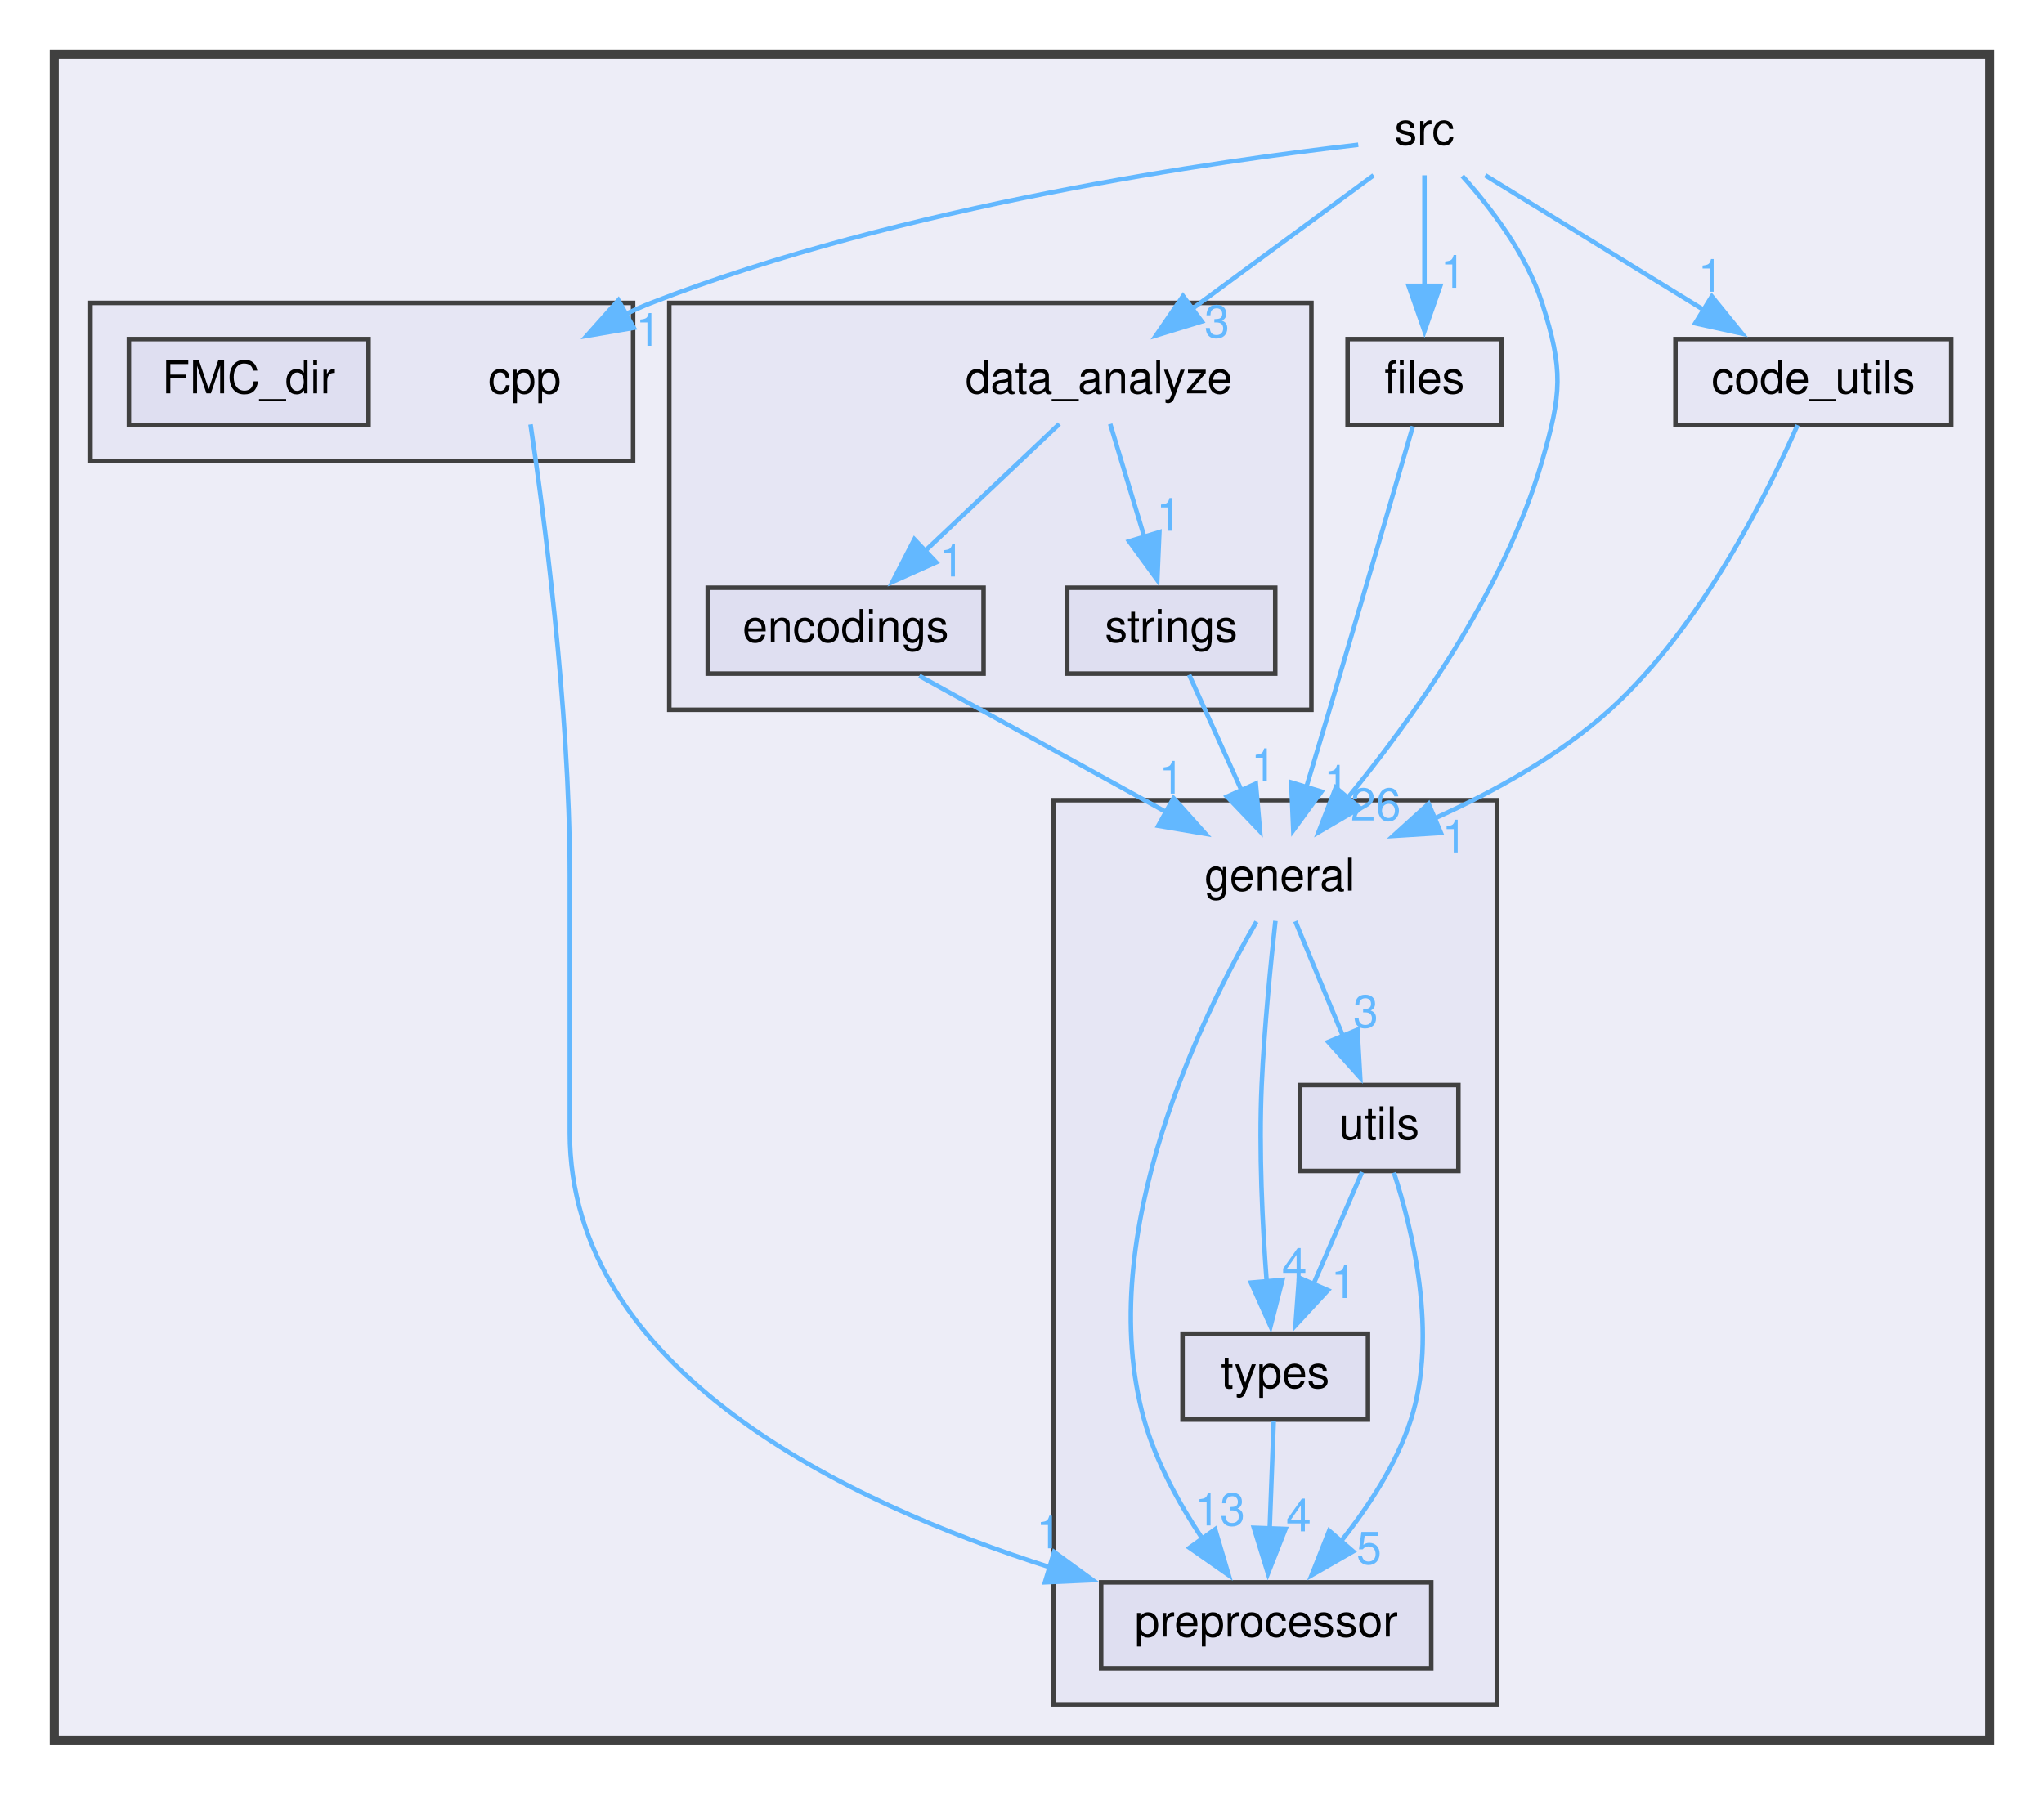
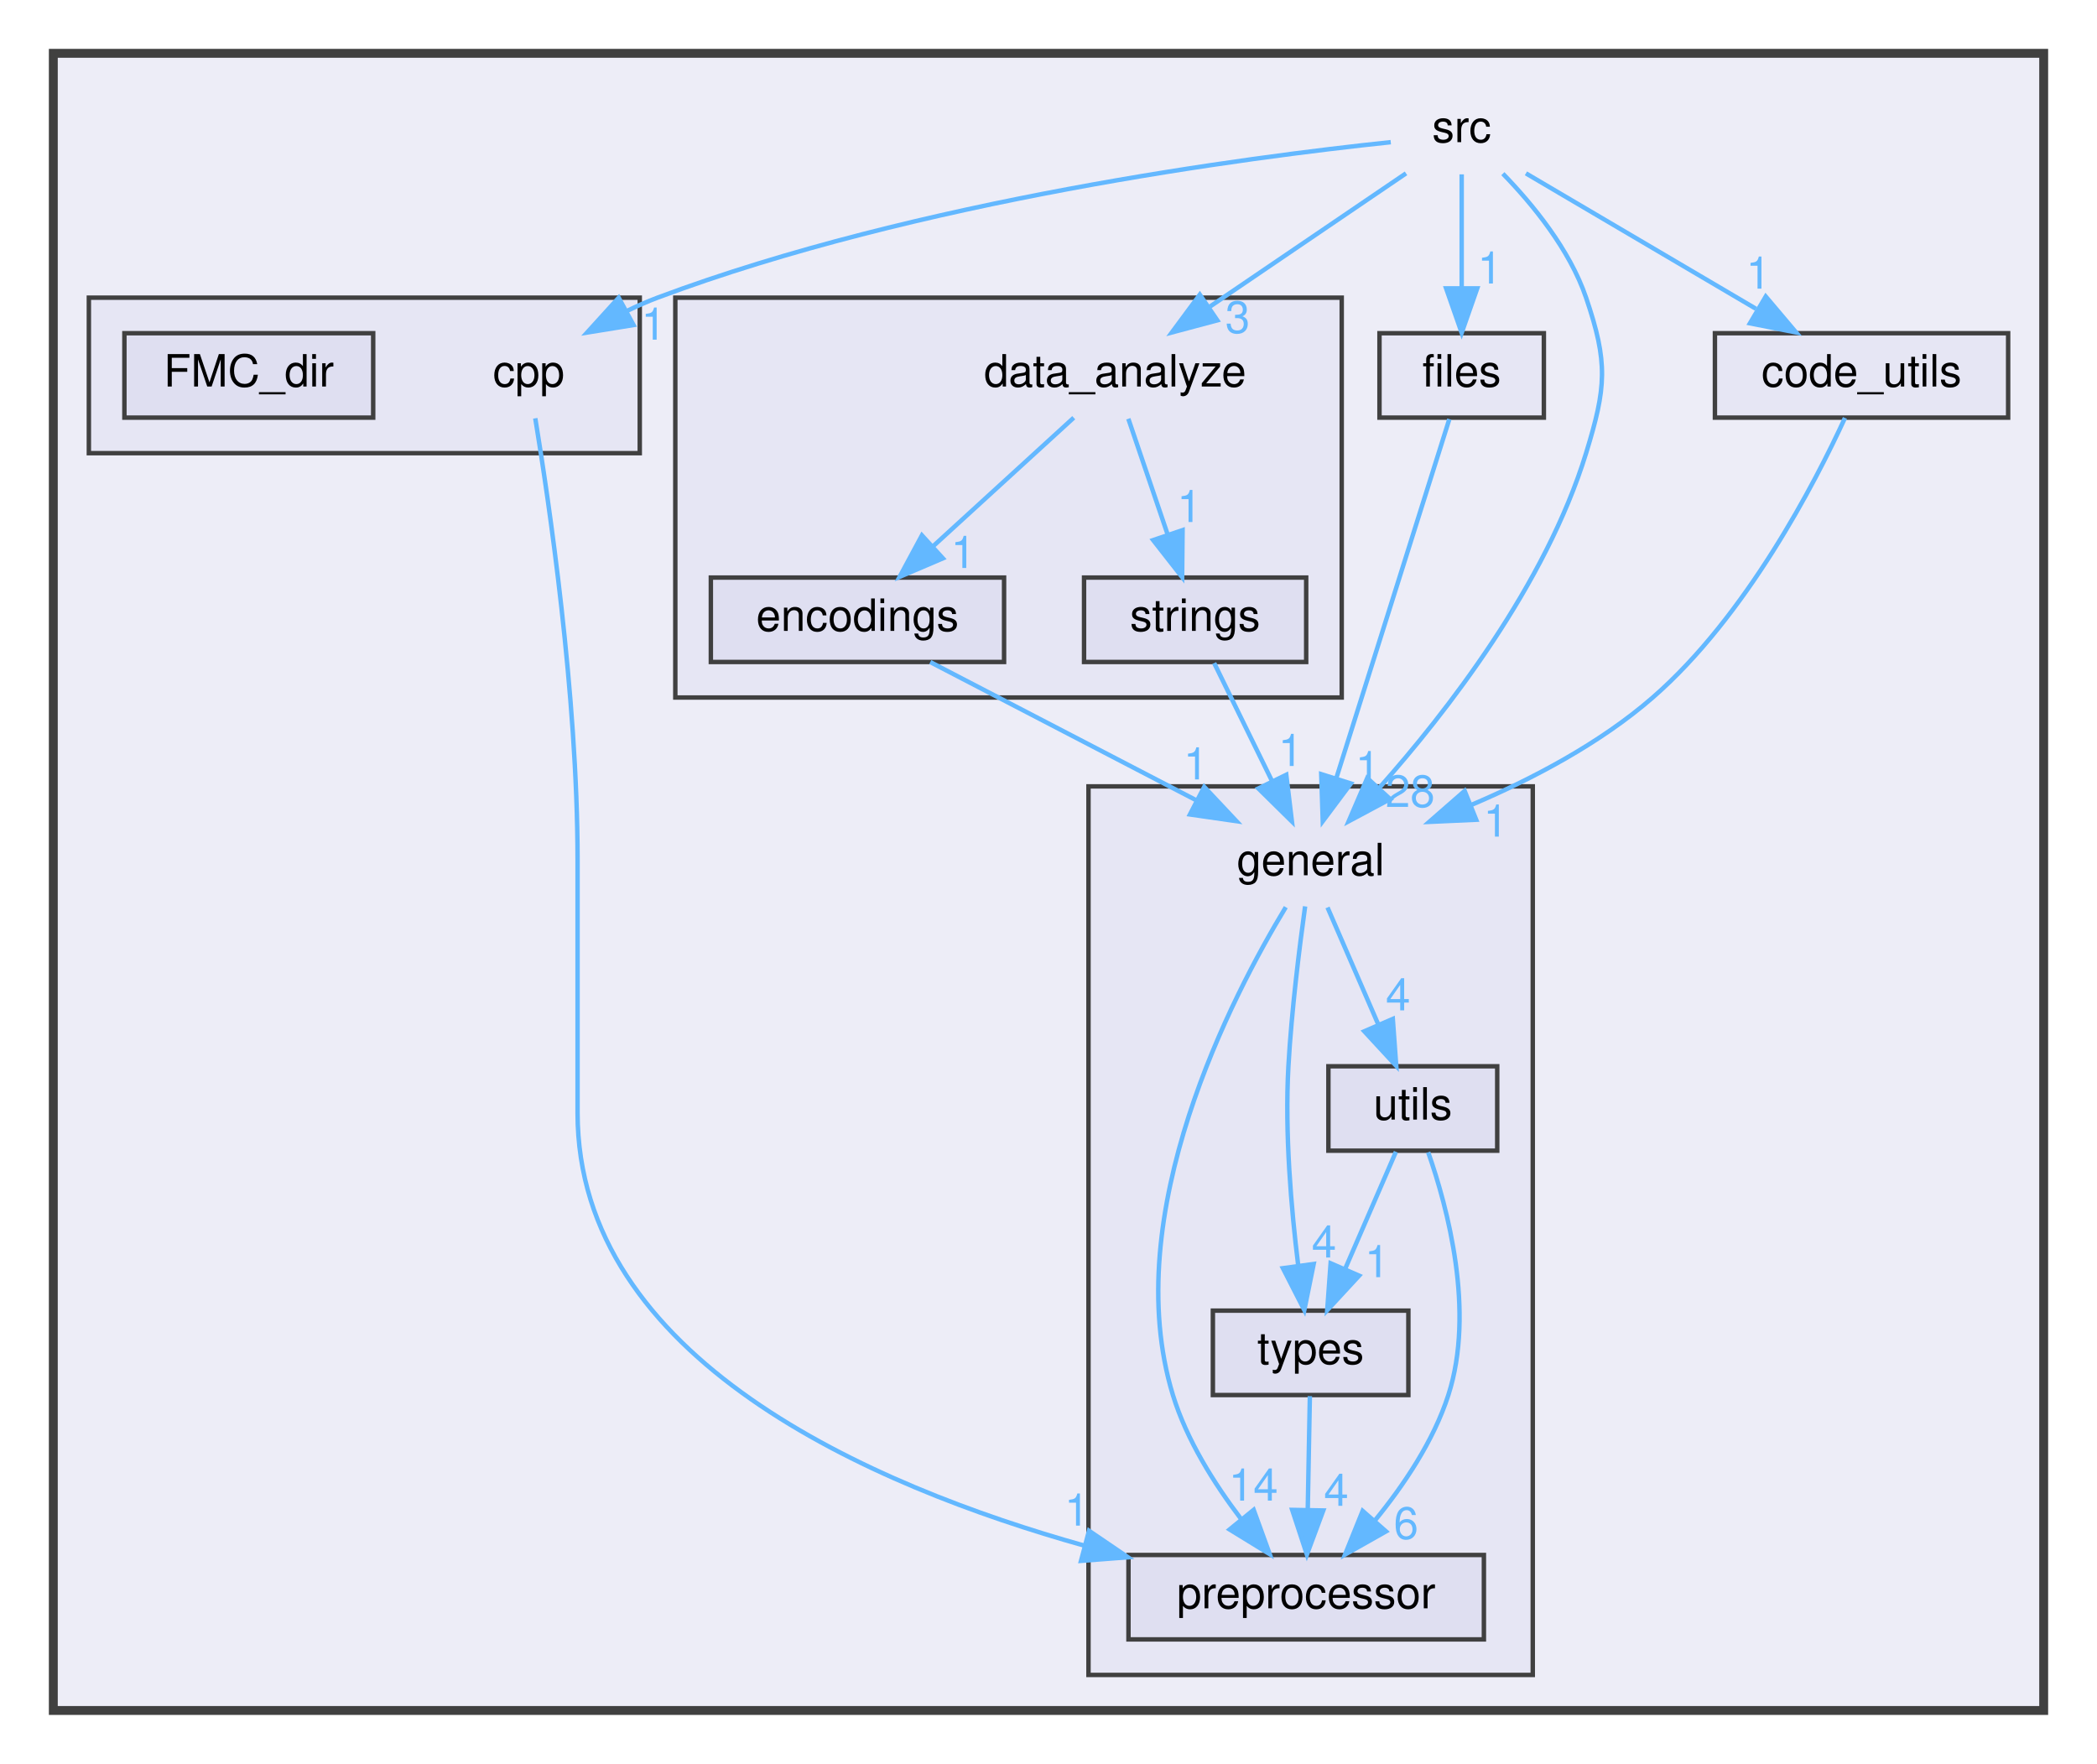
- <svg xmlns="http://www.w3.org/2000/svg" xmlns:xlink="http://www.w3.org/1999/xlink" width="452pt" height="397pt" viewBox="0.00 0.00 452.00 397.00">
+ <svg xmlns="http://www.w3.org/2000/svg" xmlns:xlink="http://www.w3.org/1999/xlink" width="472pt" height="397pt" viewBox="0.00 0.00 472.00 397.00">
  <g id="graph0" class="graph" transform="scale(1 1) rotate(0) translate(4 393)">
    <g id="clust1" class="cluster">
      <g id="a_clust1">
        <a xlink:href="dir_68267d1309a1af8e8297ef4c3efbcdba.html" target="_top">
-           <polygon fill="#ededf7" stroke="#404040" stroke-width="2" points="8,-8 8,-381 436,-381 436,-8 8,-8" />
+           <polygon fill="#ededf7" stroke="#404040" stroke-width="2" points="8,-8 8,-381 456,-381 456,-8 8,-8" />
        </a>
      </g>
    </g>
    <g id="clust2" class="cluster">
      <g id="a_clust2">
        <a xlink:href="dir_dfdbda394c3f7a3aa55229f33a559c41.html" target="_top">
-           <polygon fill="#e6e6f4" stroke="#404040" points="16,-291 16,-326 136,-326 136,-291 16,-291" />
+           <polygon fill="#e6e6f4" stroke="#404040" points="16,-291 16,-326 140,-326 140,-291 16,-291" />
        </a>
      </g>
    </g>
    <g id="clust3" class="cluster">
      <g id="a_clust3">
        <a xlink:href="dir_c1a212d0c0bddfcb10e4961fdd534e6f.html" target="_top">
-           <polygon fill="#e6e6f4" stroke="#404040" points="144,-236 144,-326 286,-326 286,-236 144,-236" />
+           <polygon fill="#e6e6f4" stroke="#404040" points="148,-236 148,-326 298,-326 298,-236 148,-236" />
        </a>
      </g>
    </g>
    <g id="clust4" class="cluster">
      <g id="a_clust4">
        <a xlink:href="dir_0ef45b72fea5c9869a86802e135ecac6.html" target="_top">
-           <polygon fill="#e6e6f4" stroke="#404040" points="229,-16 229,-216 327,-216 327,-16 229,-16" />
+           <polygon fill="#e6e6f4" stroke="#404040" points="241,-16 241,-216 341,-216 341,-16 241,-16" />
        </a>
      </g>
    </g>
    <g id="node1" class="node">
-       <text text-anchor="middle" x="311" y="-361" font-family="Helvetica,sans-Serif" font-size="10.00">src</text>
+       <text text-anchor="middle" x="325" y="-361" font-family="Helvetica,sans-Serif" font-size="10.00">src</text>
    </g>
    <g id="node2" class="node">
      <g id="a_node2">
        <a xlink:href="dir_1a4c3eba48dd221f0ca8224765442bb6.html" target="_top" xlink:title="code_utils">
-           <polygon fill="#e6e6f4" stroke="#404040" points="427.5,-318 366.5,-318 366.5,-299 427.5,-299 427.5,-318" />
-           <text text-anchor="middle" x="397" y="-306" font-family="Helvetica,sans-Serif" font-size="10.00">code_utils</text>
+           <polygon fill="#e6e6f4" stroke="#404040" points="448,-318 382,-318 382,-299 448,-299 448,-318" />
+           <text text-anchor="middle" x="415" y="-306" font-family="Helvetica,sans-Serif" font-size="10.00">code_utils</text>
        </a>
      </g>
    </g>
    <g id="edge2" class="edge">
-       <path fill="none" stroke="#63b8ff" d="M324.44,-354.22C337.38,-346.24 357.25,-334 372.93,-324.34" />
-       <polygon fill="#63b8ff" stroke="#63b8ff" points="374.54,-327.45 381.22,-319.22 370.87,-321.49 374.54,-327.45" />
+       <path fill="none" stroke="#63b8ff" d="M339.46,-353.98C353.42,-345.77 374.79,-333.18 391.25,-323.49" />
+       <polygon fill="#63b8ff" stroke="#63b8ff" points="393.44,-326.26 400.28,-318.17 389.88,-320.23 393.44,-326.26" />
      <g id="a_edge2-headlabel">
        <a xlink:href="dir_000010_000000.html" target="_top" xlink:title="1">
-           <text text-anchor="middle" x="374.26" y="-328.46" font-family="Helvetica,sans-Serif" font-size="10.00" fill="#63b8ff">1</text>
+           <text text-anchor="middle" x="391.78" y="-328.03" font-family="Helvetica,sans-Serif" font-size="10.00" fill="#63b8ff">1</text>
        </a>
      </g>
    </g>
    <g id="node3" class="node">
-       <text text-anchor="middle" x="112" y="-306" font-family="Helvetica,sans-Serif" font-size="10.00">cpp</text>
+       <text text-anchor="middle" x="115" y="-306" font-family="Helvetica,sans-Serif" font-size="10.00">cpp</text>
    </g>
    <g id="edge5" class="edge">
-       <path fill="none" stroke="#63b8ff" d="M296.36,-360.98C266.23,-357.52 195.44,-347.59 140,-326 138.16,-325.28 136.29,-324.45 134.45,-323.55" />
-       <polygon fill="#63b8ff" stroke="#63b8ff" points="136.15,-320.49 125.71,-318.7 132.75,-326.61 136.15,-320.49" />
+       <path fill="none" stroke="#63b8ff" d="M309.04,-361C276.92,-357.62 202.54,-347.91 144,-326 141.71,-325.14 139.39,-324.12 137.11,-323.01" />
+       <polygon fill="#63b8ff" stroke="#63b8ff" points="138.6,-319.84 128.14,-318.15 135.26,-325.99 138.6,-319.84" />
      <g id="a_edge5-headlabel">
        <a xlink:href="dir_000010_000001.html" target="_top" xlink:title="1">
-           <text text-anchor="middle" x="139.35" y="-316.52" font-family="Helvetica,sans-Serif" font-size="10.00" fill="#63b8ff">1</text>
+           <text text-anchor="middle" x="143.11" y="-316.55" font-family="Helvetica,sans-Serif" font-size="10.00" fill="#63b8ff">1</text>
        </a>
      </g>
    </g>
    <g id="node5" class="node">
-       <text text-anchor="middle" x="239" y="-306" font-family="Helvetica,sans-Serif" font-size="10.00">data_analyze</text>
+       <text text-anchor="middle" x="247" y="-306" font-family="Helvetica,sans-Serif" font-size="10.00">data_analyze</text>
    </g>
    <g id="edge4" class="edge">
-       <path fill="none" stroke="#63b8ff" d="M299.75,-354.22C289.03,-346.33 272.65,-334.27 259.59,-324.66" />
-       <polygon fill="#63b8ff" stroke="#63b8ff" points="261.76,-321.9 251.63,-318.8 257.61,-327.54 261.76,-321.9" />
+       <path fill="none" stroke="#63b8ff" d="M312.47,-353.98C300.6,-345.92 282.54,-333.65 268.39,-324.03" />
+       <polygon fill="#63b8ff" stroke="#63b8ff" points="270,-320.9 259.76,-318.17 266.06,-326.69 270,-320.9" />
      <g id="a_edge4-headlabel">
        <a xlink:href="dir_000010_000002.html" target="_top" xlink:title="3">
-           <text text-anchor="middle" x="265.11" y="-318.35" font-family="Helvetica,sans-Serif" font-size="10.00" fill="#63b8ff">3</text>
+           <text text-anchor="middle" x="274.57" y="-318.07" font-family="Helvetica,sans-Serif" font-size="10.00" fill="#63b8ff">3</text>
        </a>
      </g>
    </g>
    <g id="node8" class="node">
      <g id="a_node8">
        <a xlink:href="dir_251697ed71d3107a084c4be76de6bea7.html" target="_top" xlink:title="files">
-           <polygon fill="#e6e6f4" stroke="#404040" points="328,-318 294,-318 294,-299 328,-299 328,-318" />
-           <text text-anchor="middle" x="311" y="-306" font-family="Helvetica,sans-Serif" font-size="10.00">files</text>
+           <polygon fill="#e6e6f4" stroke="#404040" points="343.5,-318 306.5,-318 306.5,-299 343.5,-299 343.5,-318" />
+           <text text-anchor="middle" x="325" y="-306" font-family="Helvetica,sans-Serif" font-size="10.00">files</text>
        </a>
      </g>
    </g>
    <g id="edge3" class="edge">
-       <path fill="none" stroke="#63b8ff" d="M311,-354.22C311,-347.65 311,-338.18 311,-329.64" />
-       <polygon fill="#63b8ff" stroke="#63b8ff" points="314.5,-329.77 311,-319.77 307.5,-329.77 314.5,-329.77" />
+       <path fill="none" stroke="#63b8ff" d="M325,-353.75C325,-346.8 325,-336.85 325,-328.13" />
+       <polygon fill="#63b8ff" stroke="#63b8ff" points="328.5,-328.09 325,-318.09 321.5,-328.09 328.5,-328.09" />
      <g id="a_edge3-headlabel">
        <a xlink:href="dir_000010_000006.html" target="_top" xlink:title="1">
-           <text text-anchor="middle" x="317.34" y="-329.35" font-family="Helvetica,sans-Serif" font-size="10.00" fill="#63b8ff">1</text>
+           <text text-anchor="middle" x="331.34" y="-329.18" font-family="Helvetica,sans-Serif" font-size="10.00" fill="#63b8ff">1</text>
        </a>
      </g>
    </g>
    <g id="node9" class="node">
-       <text text-anchor="middle" x="279" y="-196" font-family="Helvetica,sans-Serif" font-size="10.00">general</text>
+       <text text-anchor="middle" x="291" y="-196" font-family="Helvetica,sans-Serif" font-size="10.00">general</text>
    </g>
    <g id="edge1" class="edge">
-       <path fill="none" stroke="#63b8ff" d="M319.36,-354.07C325.57,-347.17 333.54,-336.82 337,-326 341.74,-311.18 341.34,-305.94 337,-291 328.6,-262.04 307.97,-233.47 293.73,-216.16" />
-       <polygon fill="#63b8ff" stroke="#63b8ff" points="296.72,-214.27 287.57,-208.92 291.39,-218.8 296.72,-214.27" />
+       <path fill="none" stroke="#63b8ff" d="M334.27,-353.91C340.91,-347.08 349.3,-336.89 353,-326 358,-311.27 357.56,-305.87 353,-291 343.9,-261.36 321.6,-232.69 306.37,-215.57" />
+       <polygon fill="#63b8ff" stroke="#63b8ff" points="308.9,-213.14 299.56,-208.14 303.74,-217.87 308.9,-213.14" />
      <g id="a_edge1-headlabel">
-         <a xlink:href="dir_000010_000008.html" target="_top" xlink:title="26">
-           <text text-anchor="middle" x="300.23" y="-211.51" font-family="Helvetica,sans-Serif" font-size="10.00" fill="#63b8ff">26</text>
+         <a xlink:href="dir_000010_000008.html" target="_top" xlink:title="28">
+           <text text-anchor="middle" x="313.42" y="-211.37" font-family="Helvetica,sans-Serif" font-size="10.00" fill="#63b8ff">28</text>
        </a>
      </g>
    </g>
    <g id="edge6" class="edge">
-       <path fill="none" stroke="#63b8ff" d="M393.49,-298.97C387.12,-284.4 372.43,-254.52 352,-236 340.85,-225.89 326.38,-217.88 313.26,-211.98" />
-       <polygon fill="#63b8ff" stroke="#63b8ff" points="314.64,-208.76 304.07,-208.1 311.92,-215.21 314.64,-208.76" />
+       <path fill="none" stroke="#63b8ff" d="M411.27,-298.93C404.54,-284.3 389.07,-254.33 368,-236 356.12,-225.66 340.81,-217.61 326.97,-211.74" />
+       <polygon fill="#63b8ff" stroke="#63b8ff" points="328.27,-208.49 317.69,-208.01 325.67,-214.98 328.27,-208.49" />
      <g id="a_edge6-headlabel">
        <a xlink:href="dir_000000_000008.html" target="_top" xlink:title="1">
-           <text text-anchor="middle" x="317.66" y="-204.45" font-family="Helvetica,sans-Serif" font-size="10.00" fill="#63b8ff">1</text>
+           <text text-anchor="middle" x="332.67" y="-204.69" font-family="Helvetica,sans-Serif" font-size="10.00" fill="#63b8ff">1</text>
        </a>
      </g>
    </g>
    <g id="node10" class="node">
      <g id="a_node10">
        <a xlink:href="dir_2f601d846e8e89e376af36b1a1fc90a5.html" target="_top" xlink:title="preprocessor">
-           <polygon fill="#dfdff1" stroke="#404040" points="312.5,-43 239.5,-43 239.5,-24 312.5,-24 312.5,-43" />
-           <text text-anchor="middle" x="276" y="-31" font-family="Helvetica,sans-Serif" font-size="10.00">preprocessor</text>
+           <polygon fill="#dfdff1" stroke="#404040" points="330,-43 250,-43 250,-24 330,-24 330,-43" />
+           <text text-anchor="middle" x="290" y="-31" font-family="Helvetica,sans-Serif" font-size="10.00">preprocessor</text>
        </a>
      </g>
    </g>
    <g id="edge7" class="edge">
-       <path fill="none" stroke="#63b8ff" d="M113.31,-299.12C116.02,-281 122,-236.78 122,-199.5 122,-199.5 122,-199.5 122,-142.5 122,-89.86 183.07,-60.69 228.29,-46.3" />
-       <polygon fill="#63b8ff" stroke="#63b8ff" points="229.1,-49.72 237.66,-43.48 227.08,-43.01 229.1,-49.72" />
+       <path fill="none" stroke="#63b8ff" d="M116.48,-298.85C119.49,-280.57 126,-236.63 126,-199.5 126,-199.5 126,-199.5 126,-142.5 126,-87.16 191.93,-58.58 240.19,-45.07" />
+       <polygon fill="#63b8ff" stroke="#63b8ff" points="241.12,-48.45 249.88,-42.49 239.32,-41.68 241.12,-48.45" />
      <g id="a_edge7-headlabel">
        <a xlink:href="dir_000001_000009.html" target="_top" xlink:title="1">
-           <text text-anchor="middle" x="227.93" y="-50.53" font-family="Helvetica,sans-Serif" font-size="10.00" fill="#63b8ff">1</text>
+           <text text-anchor="middle" x="238.38" y="-49.61" font-family="Helvetica,sans-Serif" font-size="10.00" fill="#63b8ff">1</text>
        </a>
      </g>
    </g>
    <g id="node4" class="node">
      <g id="a_node4">
        <a xlink:href="dir_5750ed1ae22948c14f9a6055985347e9.html" target="_top" xlink:title="FMC_dir">
-           <polygon fill="#dfdff1" stroke="#404040" points="77.5,-318 24.5,-318 24.5,-299 77.5,-299 77.5,-318" />
-           <text text-anchor="middle" x="51" y="-306" font-family="Helvetica,sans-Serif" font-size="10.00">FMC_dir</text>
+           <polygon fill="#dfdff1" stroke="#404040" points="80,-318 24,-318 24,-299 80,-299 80,-318" />
+           <text text-anchor="middle" x="52" y="-306" font-family="Helvetica,sans-Serif" font-size="10.00">FMC_dir</text>
        </a>
      </g>
    </g>
    <g id="node6" class="node">
      <g id="a_node6">
        <a xlink:href="dir_ca56c180fed0fc7bbd2d0f8f23b95c0a.html" target="_top" xlink:title="encodings">
-           <polygon fill="#dfdff1" stroke="#404040" points="213.5,-263 152.5,-263 152.5,-244 213.5,-244 213.5,-263" />
-           <text text-anchor="middle" x="183" y="-251" font-family="Helvetica,sans-Serif" font-size="10.00">encodings</text>
+           <polygon fill="#dfdff1" stroke="#404040" points="222,-263 156,-263 156,-244 222,-244 222,-263" />
+           <text text-anchor="middle" x="189" y="-251" font-family="Helvetica,sans-Serif" font-size="10.00">encodings</text>
        </a>
      </g>
    </g>
    <g id="edge8" class="edge">
-       <path fill="none" stroke="#63b8ff" d="M230.25,-299.22C222.34,-291.73 210.45,-280.48 200.57,-271.13" />
-       <polygon fill="#63b8ff" stroke="#63b8ff" points="203.02,-268.62 193.35,-264.29 198.2,-273.71 203.02,-268.62" />
+       <path fill="none" stroke="#63b8ff" d="M237.68,-298.98C229.19,-291.23 216.44,-279.58 206.12,-270.14" />
+       <polygon fill="#63b8ff" stroke="#63b8ff" points="208.23,-267.33 198.49,-263.17 203.51,-272.5 208.23,-267.33" />
      <g id="a_edge8-headlabel">
        <a xlink:href="dir_000002_000005.html" target="_top" xlink:title="1">
-           <text text-anchor="middle" x="206.48" y="-265.49" font-family="Helvetica,sans-Serif" font-size="10.00" fill="#63b8ff">1</text>
+           <text text-anchor="middle" x="212.8" y="-265.16" font-family="Helvetica,sans-Serif" font-size="10.00" fill="#63b8ff">1</text>
        </a>
      </g>
    </g>
    <g id="node7" class="node">
      <g id="a_node7">
        <a xlink:href="dir_cf8f0c2fafaf5855337ba759d356abe1.html" target="_top" xlink:title="strings">
-           <polygon fill="#dfdff1" stroke="#404040" points="278,-263 232,-263 232,-244 278,-244 278,-263" />
-           <text text-anchor="middle" x="255" y="-251" font-family="Helvetica,sans-Serif" font-size="10.00">strings</text>
+           <polygon fill="#dfdff1" stroke="#404040" points="290,-263 240,-263 240,-244 290,-244 290,-263" />
+           <text text-anchor="middle" x="265" y="-251" font-family="Helvetica,sans-Serif" font-size="10.00">strings</text>
        </a>
      </g>
    </g>
    <g id="edge9" class="edge">
-       <path fill="none" stroke="#63b8ff" d="M241.5,-299.22C243.53,-292.49 246.48,-282.73 249.1,-274.05" />
-       <polygon fill="#63b8ff" stroke="#63b8ff" points="252.38,-275.29 251.92,-264.7 245.68,-273.26 252.38,-275.29" />
+       <path fill="none" stroke="#63b8ff" d="M249.97,-298.75C252.36,-291.72 255.79,-281.62 258.77,-272.84" />
+       <polygon fill="#63b8ff" stroke="#63b8ff" points="262.18,-273.68 262.08,-263.09 255.55,-271.43 262.18,-273.68" />
      <g id="a_edge9-headlabel">
        <a xlink:href="dir_000002_000011.html" target="_top" xlink:title="1">
-           <text text-anchor="middle" x="254.5" y="-275.6" font-family="Helvetica,sans-Serif" font-size="10.00" fill="#63b8ff">1</text>
+           <text text-anchor="middle" x="263.71" y="-275.5" font-family="Helvetica,sans-Serif" font-size="10.00" fill="#63b8ff">1</text>
        </a>
      </g>
    </g>
    <g id="edge10" class="edge">
-       <path fill="none" stroke="#63b8ff" d="M199.29,-243.51C214.26,-235.24 236.68,-222.86 253.94,-213.34" />
-       <polygon fill="#63b8ff" stroke="#63b8ff" points="255.51,-216.46 262.58,-208.57 252.13,-210.34 255.51,-216.46" />
+       <path fill="none" stroke="#63b8ff" d="M205.39,-243.98C221.57,-235.57 246.57,-222.59 265.38,-212.81" />
+       <polygon fill="#63b8ff" stroke="#63b8ff" points="267.05,-215.89 274.31,-208.17 263.83,-209.68 267.05,-215.89" />
      <g id="a_edge10-headlabel">
        <a xlink:href="dir_000005_000008.html" target="_top" xlink:title="1">
-           <text text-anchor="middle" x="255.07" y="-217.46" font-family="Helvetica,sans-Serif" font-size="10.00" fill="#63b8ff">1</text>
+           <text text-anchor="middle" x="265.17" y="-217.56" font-family="Helvetica,sans-Serif" font-size="10.00" fill="#63b8ff">1</text>
        </a>
      </g>
    </g>
    <g id="edge11" class="edge">
-       <path fill="none" stroke="#63b8ff" d="M258.96,-243.75C262.11,-236.8 266.62,-226.83 270.57,-218.12" />
-       <polygon fill="#63b8ff" stroke="#63b8ff" points="273.71,-219.67 274.64,-209.12 267.33,-216.79 273.71,-219.67" />
+       <path fill="none" stroke="#63b8ff" d="M269.29,-243.75C272.81,-236.57 277.91,-226.18 282.28,-217.27" />
+       <polygon fill="#63b8ff" stroke="#63b8ff" points="285.52,-218.61 286.79,-208.09 279.24,-215.53 285.52,-218.61" />
      <g id="a_edge11-headlabel">
        <a xlink:href="dir_000011_000008.html" target="_top" xlink:title="1">
-           <text text-anchor="middle" x="275.44" y="-220.24" font-family="Helvetica,sans-Serif" font-size="10.00" fill="#63b8ff">1</text>
+           <text text-anchor="middle" x="286.49" y="-220.59" font-family="Helvetica,sans-Serif" font-size="10.00" fill="#63b8ff">1</text>
        </a>
      </g>
    </g>
    <g id="edge12" class="edge">
-       <path fill="none" stroke="#63b8ff" d="M308.43,-298.69C304.5,-285.19 296.71,-258.57 290,-236 288.34,-230.43 286.53,-224.38 284.86,-218.84" />
-       <polygon fill="#63b8ff" stroke="#63b8ff" points="288.23,-217.91 281.99,-209.35 281.53,-219.94 288.23,-217.91" />
+       <path fill="none" stroke="#63b8ff" d="M322.22,-298.66C316.69,-281.09 304.21,-241.45 296.81,-217.95" />
+       <polygon fill="#63b8ff" stroke="#63b8ff" points="300.07,-216.65 293.73,-208.16 293.39,-218.75 300.07,-216.65" />
      <g id="a_edge12-headlabel">
        <a xlink:href="dir_000006_000008.html" target="_top" xlink:title="1">
-           <text text-anchor="middle" x="291.55" y="-216.58" font-family="Helvetica,sans-Serif" font-size="10.00" fill="#63b8ff">1</text>
+           <text text-anchor="middle" x="303.85" y="-216.72" font-family="Helvetica,sans-Serif" font-size="10.00" fill="#63b8ff">1</text>
        </a>
      </g>
    </g>
    <g id="edge13" class="edge">
-       <path fill="none" stroke="#63b8ff" d="M273.85,-189.13C262.56,-169.7 237.51,-120.08 249,-79 251.61,-69.67 256.77,-60.34 261.89,-52.66" />
-       <polygon fill="#63b8ff" stroke="#63b8ff" points="264.71,-54.74 267.71,-44.58 259.03,-50.65 264.71,-54.74" />
+       <path fill="none" stroke="#63b8ff" d="M285.41,-188.81C273.48,-169.12 247.57,-119.67 260,-79 263.09,-68.9 269.32,-59.02 275.31,-51.15" />
+       <polygon fill="#63b8ff" stroke="#63b8ff" points="278.18,-53.16 281.79,-43.2 272.76,-48.74 278.18,-53.16" />
      <g id="a_edge13-headlabel">
-         <a xlink:href="dir_000008_000009.html" target="_top" xlink:title="13">
-           <text text-anchor="middle" x="265.79" y="-55.59" font-family="Helvetica,sans-Serif" font-size="10.00" fill="#63b8ff">13</text>
+         <a xlink:href="dir_000008_000009.html" target="_top" xlink:title="14">
+           <text text-anchor="middle" x="278.11" y="-55.24" font-family="Helvetica,sans-Serif" font-size="10.00" fill="#63b8ff">14</text>
        </a>
      </g>
    </g>
    <g id="node11" class="node">
      <g id="a_node11">
        <a xlink:href="dir_b54a0349da47a31968b20ffcc6408a68.html" target="_top" xlink:title="types">
-           <polygon fill="#dfdff1" stroke="#404040" points="298.5,-98 257.5,-98 257.5,-79 298.5,-79 298.5,-98" />
-           <text text-anchor="middle" x="278" y="-86" font-family="Helvetica,sans-Serif" font-size="10.00">types</text>
+           <polygon fill="#dfdff1" stroke="#404040" points="313,-98 269,-98 269,-79 313,-79 313,-98" />
+           <text text-anchor="middle" x="291" y="-86" font-family="Helvetica,sans-Serif" font-size="10.00">types</text>
        </a>
      </g>
    </g>
    <g id="edge15" class="edge">
-       <path fill="none" stroke="#63b8ff" d="M278.04,-189.31C277.05,-180.4 275.57,-165.71 275,-153 274.35,-138.43 275.17,-121.99 276.11,-109.49" />
-       <polygon fill="#63b8ff" stroke="#63b8ff" points="279.59,-109.9 276.96,-99.63 272.62,-109.3 279.59,-109.9" />
+       <path fill="none" stroke="#63b8ff" d="M289.76,-188.99C288.52,-180.05 286.7,-165.57 286,-153 285.16,-137.95 286.63,-120.93 288.19,-108.3" />
+       <polygon fill="#63b8ff" stroke="#63b8ff" points="291.69,-108.5 289.58,-98.12 284.76,-107.55 291.69,-108.5" />
      <g id="a_edge15-headlabel">
        <a xlink:href="dir_000008_000012.html" target="_top" xlink:title="4">
-           <text text-anchor="middle" x="282.24" y="-109.71" font-family="Helvetica,sans-Serif" font-size="10.00" fill="#63b8ff">4</text>
+           <text text-anchor="middle" x="294.02" y="-109.95" font-family="Helvetica,sans-Serif" font-size="10.00" fill="#63b8ff">4</text>
        </a>
      </g>
    </g>
    <g id="node12" class="node">
      <g id="a_node12">
        <a xlink:href="dir_70a81ec388f1d1f75a6a48d933a79dd6.html" target="_top" xlink:title="utils">
-           <polygon fill="#dfdff1" stroke="#404040" points="318.5,-153 283.5,-153 283.5,-134 318.5,-134 318.5,-153" />
-           <text text-anchor="middle" x="301" y="-141" font-family="Helvetica,sans-Serif" font-size="10.00">utils</text>
+           <polygon fill="#dfdff1" stroke="#404040" points="333,-153 295,-153 295,-134 333,-134 333,-153" />
+           <text text-anchor="middle" x="314" y="-141" font-family="Helvetica,sans-Serif" font-size="10.00">utils</text>
        </a>
      </g>
    </g>
    <g id="edge14" class="edge">
-       <path fill="none" stroke="#63b8ff" d="M282.44,-189.22C285.26,-182.42 289.37,-172.51 293.01,-163.75" />
-       <polygon fill="#63b8ff" stroke="#63b8ff" points="296.19,-165.23 296.79,-154.65 289.72,-162.54 296.19,-165.23" />
+       <path fill="none" stroke="#63b8ff" d="M294.8,-188.75C297.91,-181.57 302.42,-171.18 306.29,-162.27" />
+       <polygon fill="#63b8ff" stroke="#63b8ff" points="309.5,-163.66 310.27,-153.09 303.08,-160.87 309.5,-163.66" />
      <g id="a_edge14-headlabel">
-         <a xlink:href="dir_000008_000013.html" target="_top" xlink:title="3">
-           <text text-anchor="middle" x="298.01" y="-165.74" font-family="Helvetica,sans-Serif" font-size="10.00" fill="#63b8ff">3</text>
+         <a xlink:href="dir_000008_000013.html" target="_top" xlink:title="4">
+           <text text-anchor="middle" x="310.68" y="-165.58" font-family="Helvetica,sans-Serif" font-size="10.00" fill="#63b8ff">4</text>
        </a>
      </g>
    </g>
    <g id="edge16" class="edge">
-       <path fill="none" stroke="#63b8ff" d="M277.67,-78.75C277.43,-72.27 277.08,-63.16 276.77,-54.9" />
-       <polygon fill="#63b8ff" stroke="#63b8ff" points="280.27,-54.82 276.39,-44.95 273.27,-55.08 280.27,-54.82" />
+       <path fill="none" stroke="#63b8ff" d="M290.83,-78.75C290.7,-71.8 290.52,-61.85 290.35,-53.13" />
+       <polygon fill="#63b8ff" stroke="#63b8ff" points="293.85,-53.02 290.16,-43.09 286.85,-53.15 293.85,-53.02" />
      <g id="a_edge16-headlabel">
        <a xlink:href="dir_000012_000009.html" target="_top" xlink:title="4">
-           <text text-anchor="middle" x="283.18" y="-54.29" font-family="Helvetica,sans-Serif" font-size="10.00" fill="#63b8ff">4</text>
+           <text text-anchor="middle" x="296.76" y="-54.06" font-family="Helvetica,sans-Serif" font-size="10.00" fill="#63b8ff">4</text>
        </a>
      </g>
    </g>
    <g id="edge17" class="edge">
-       <path fill="none" stroke="#63b8ff" d="M304.24,-133.64C308.31,-121.15 314.05,-97.79 308,-79 304.84,-69.19 298.63,-59.72 292.51,-52.05" />
-       <polygon fill="#63b8ff" stroke="#63b8ff" points="295.23,-49.84 286.04,-44.57 289.93,-54.42 295.23,-49.84" />
+       <path fill="none" stroke="#63b8ff" d="M317.46,-133.65C321.83,-121.17 328.07,-97.83 322,-79 318.66,-68.62 311.9,-58.62 305.45,-50.74" />
+       <polygon fill="#63b8ff" stroke="#63b8ff" points="307.97,-48.31 298.75,-43.1 302.71,-52.92 307.97,-48.31" />
      <g id="a_edge17-headlabel">
-         <a xlink:href="dir_000013_000009.html" target="_top" xlink:title="5">
-           <text text-anchor="middle" x="298.74" y="-47.06" font-family="Helvetica,sans-Serif" font-size="10.00" fill="#63b8ff">5</text>
+         <a xlink:href="dir_000013_000009.html" target="_top" xlink:title="6">
+           <text text-anchor="middle" x="312.48" y="-46.64" font-family="Helvetica,sans-Serif" font-size="10.00" fill="#63b8ff">6</text>
        </a>
      </g>
    </g>
    <g id="edge18" class="edge">
-       <path fill="none" stroke="#63b8ff" d="M297.2,-133.75C294.26,-126.96 290.06,-117.3 286.35,-108.73" />
-       <polygon fill="#63b8ff" stroke="#63b8ff" points="289.67,-107.61 282.48,-99.83 283.25,-110.4 289.67,-107.61" />
+       <path fill="none" stroke="#63b8ff" d="M310.2,-133.75C307.09,-126.57 302.58,-116.18 298.71,-107.27" />
+       <polygon fill="#63b8ff" stroke="#63b8ff" points="301.92,-105.87 294.73,-98.09 295.5,-108.66 301.92,-105.87" />
      <g id="a_edge18-headlabel">
        <a xlink:href="dir_000013_000012.html" target="_top" xlink:title="1">
-           <text text-anchor="middle" x="293.11" y="-105.89" font-family="Helvetica,sans-Serif" font-size="10.00" fill="#63b8ff">1</text>
+           <text text-anchor="middle" x="305.95" y="-105.54" font-family="Helvetica,sans-Serif" font-size="10.00" fill="#63b8ff">1</text>
        </a>
      </g>
    </g>
  </g>
</svg>
